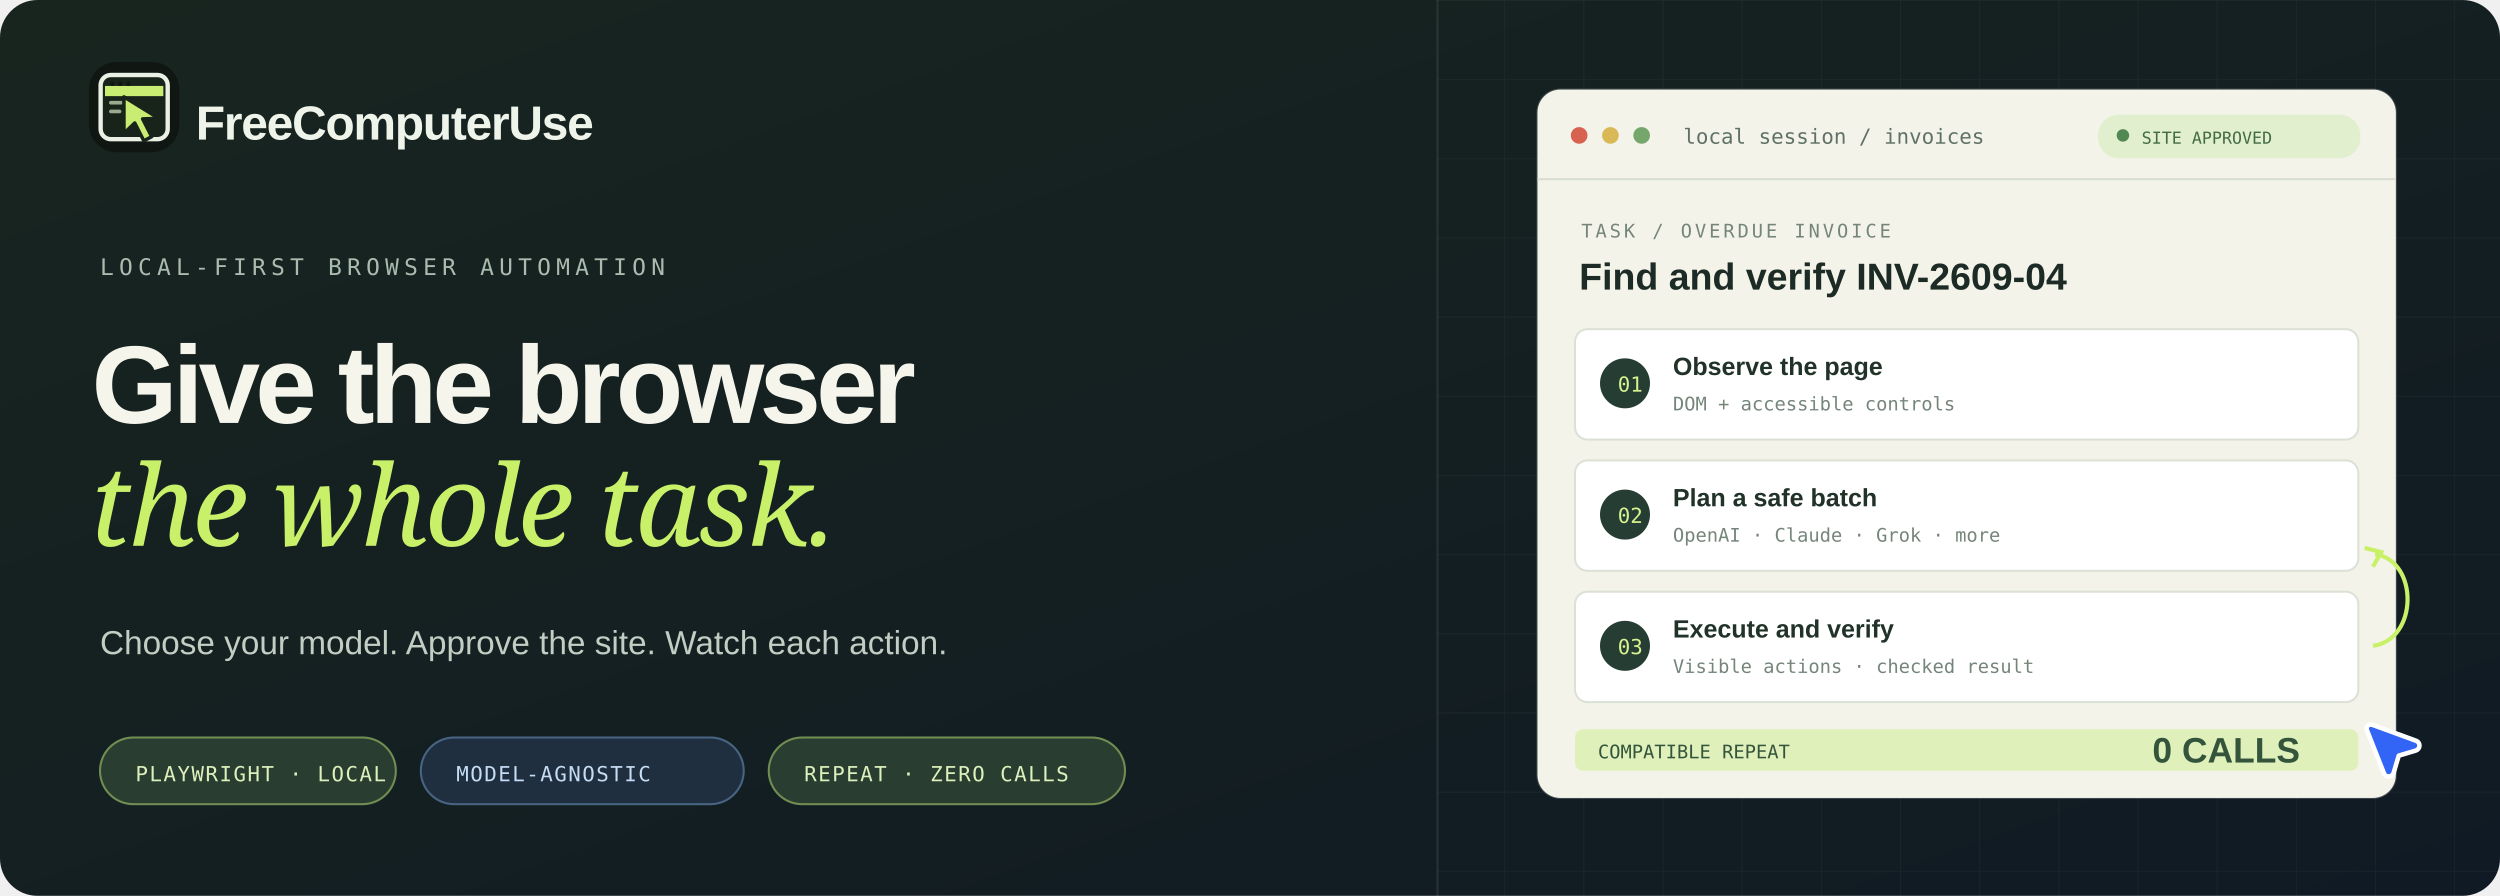
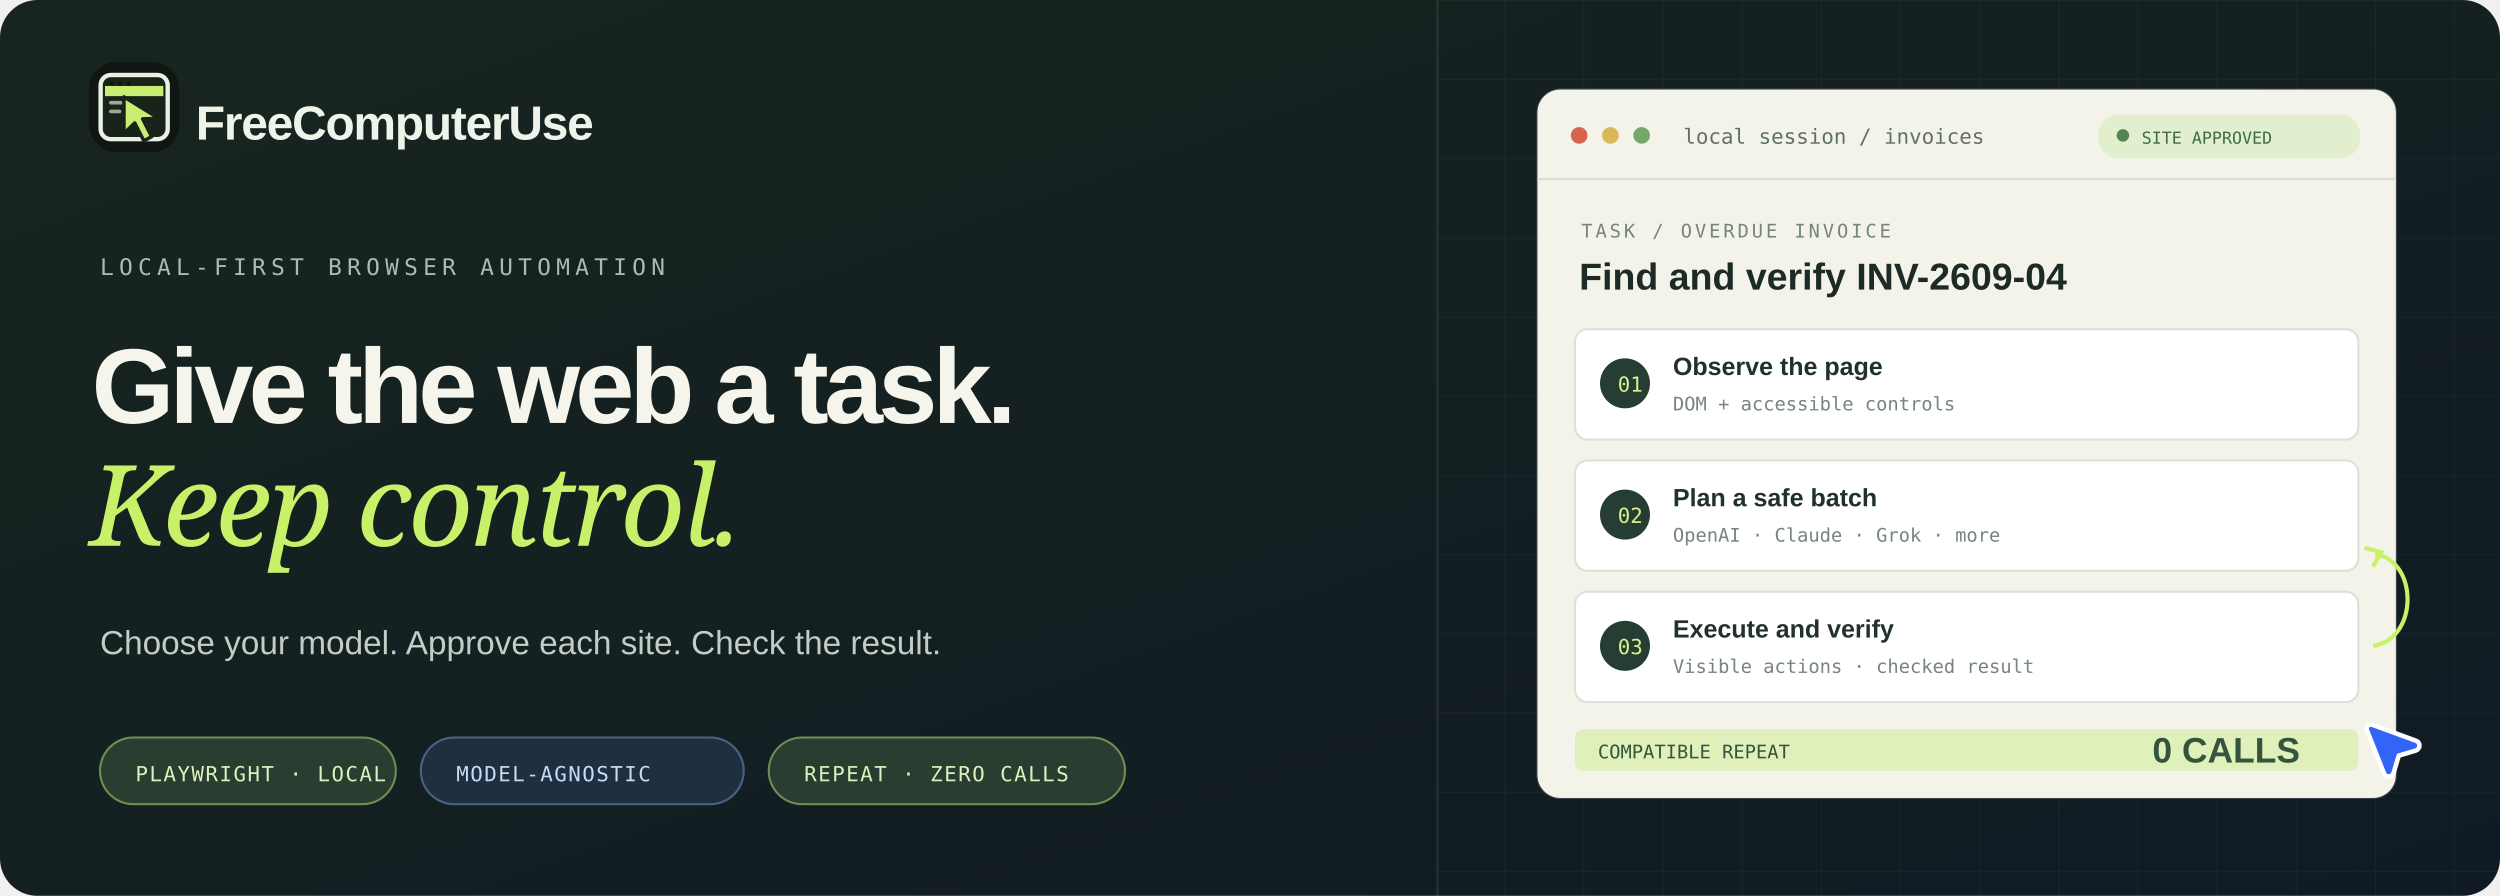
<svg xmlns="http://www.w3.org/2000/svg" width="1200" height="430" viewBox="0 0 1200 430" role="img" aria-labelledby="title description">
  <defs>
    <pattern id="grid" width="38" height="38" patternUnits="userSpaceOnUse">
      <path d="M38 0H0V38" fill="none" stroke="#ffffff09" />
    </pattern>
    <linearGradient id="wash" x1="0" y1="0" x2="1" y2="1">
      <stop stop-color="#18251f" />
      <stop offset="1" stop-color="#101a24" />
    </linearGradient>
    <clipPath id="corners">
      <rect width="1200" height="430" rx="18" />
    </clipPath>
  </defs>
  <g clip-path="url(#corners)">
    <rect width="1200" height="430" fill="url(#wash)" />
    <rect x="690" width="510" height="430" fill="url(#grid)" />
    <path d="M690 0V430" stroke="#ffffff16" />
    <g transform="translate(42 29) scale(.7)">
      <rect x="1" y="1" width="62" height="62" rx="19" fill="#101712" />
      <rect x="9" y="10" width="46" height="44" rx="7" fill="#18231a" stroke="#eaf0e4" stroke-width="3" />
      <path d="M12 21h40" stroke="#c9ed72" stroke-width="7" />
      <circle cx="17" cy="16" r="1.6" fill="#101712" />
      <circle cx="22.5" cy="16" r="1.6" fill="#101712" />
      <circle cx="28" cy="16" r="1.6" fill="#101712" />
      <path d="M16 29h7M16 35h6" stroke="#9aaa91" stroke-linecap="round" stroke-width="2.5" />
      <path d="M25 25v25l7.4-7.1 6.2 12.2 5.4-2.8-6.2-12.2 11-.4z" fill="#c9ed72" stroke="#18231a" stroke-linejoin="round" stroke-width="2.4" />
    </g>
    <text x="94" y="67" fill="#eff4eb" font-family="Manrope,Arial,sans-serif" font-size="23" font-weight="700" letter-spacing="-.6">FreeComputerUse</text>
    <text x="48" y="132" fill="#aabbb0" font-family="monospace" font-size="11" letter-spacing="2.5">LOCAL-FIRST BROWSER AUTOMATION</text>
-     <text x="44" y="203" fill="#f5f5ec" font-family="Manrope,Arial,sans-serif" font-size="53" font-weight="700" letter-spacing="-2.3">Give the browser</text>
-     <text x="43" y="262" fill="#c8f169" font-family="Georgia,serif" font-size="54" font-style="italic" letter-spacing="-1.4">the whole task.</text>
-     <text x="48" y="314" fill="#c2cec4" font-family="Manrope,Arial,sans-serif" font-size="16">Choose your model. Approve the site. Watch each action.</text>
+     <text x="44" y="203" fill="#f5f5ec" font-family="Manrope,Arial,sans-serif" font-size="51" font-weight="700" letter-spacing="-2.3">Give the web a task.</text>
+     <text x="43" y="262" fill="#c8f169" font-family="Georgia,serif" font-size="54" font-style="italic" letter-spacing="-1.4">Keep control.</text>
+     <text x="48" y="314" fill="#c2cec4" font-family="Manrope,Arial,sans-serif" font-size="16">Choose your model. Approve each site. Check the result.</text>
    <g transform="translate(48 354)" font-family="monospace" font-size="10" letter-spacing=".7">
      <rect width="142" height="32" rx="16" fill="#293d31" stroke="#718d52" />
      <text x="17" y="21" fill="#def1bc">PLAYWRIGHT · LOCAL</text>
      <rect x="154" width="155" height="32" rx="16" fill="#202f3f" stroke="#476482" />
      <text x="171" y="21" fill="#c5dcf5">MODEL-AGNOSTIC</text>
      <rect x="321" width="171" height="32" rx="16" fill="#293d31" stroke="#718d52" />
      <text x="338" y="21" fill="#def1bc">REPEAT · ZERO CALLS</text>
    </g>
    <g transform="translate(738 43)" font-family="Manrope,Arial,sans-serif">
      <rect width="412" height="340" rx="11" fill="#f4f3e9" stroke="#ffffff33" />
      <path d="M0 43H412" stroke="#d9ded2" />
      <circle cx="20" cy="22" r="4" fill="#d76250" />
      <circle cx="35" cy="22" r="4" fill="#d9b857" />
      <circle cx="50" cy="22" r="4" fill="#75a66b" />
      <text x="70" y="26" fill="#5f7167" font-family="monospace" font-size="10">local session / invoices</text>
      <rect x="269" y="12" width="126" height="21" rx="10" fill="#e2efcf" />
      <circle cx="281" cy="22" r="3" fill="#518751" />
      <text x="290" y="26" fill="#416b43" font-family="monospace" font-size="8">SITE APPROVED</text>
      <text x="21" y="71" fill="#75857a" font-family="monospace" font-size="9" letter-spacing="1.4">TASK / OVERDUE INVOICE</text>
      <text x="20" y="96" fill="#1c2b25" font-size="18" font-weight="700">Find and verify INV-2609-04</text>
      <rect x="18" y="115" width="376" height="53" rx="6" fill="#fff" stroke="#dce1d7" />
      <circle cx="42" cy="141" r="12" fill="#253d33" />
      <text x="38.5" y="145" fill="#d8f28f" font-family="monospace" font-size="10">01</text>
      <text x="65" y="137" fill="#213229" font-size="12" font-weight="700">Observe the page</text>
      <text x="65" y="154" fill="#75857a" font-family="monospace" font-size="9">DOM + accessible controls</text>
      <rect x="18" y="178" width="376" height="53" rx="6" fill="#fff" stroke="#dce1d7" />
      <circle cx="42" cy="204" r="12" fill="#253d33" />
      <text x="38.5" y="208" fill="#d8f28f" font-family="monospace" font-size="10">02</text>
      <text x="65" y="200" fill="#213229" font-size="12" font-weight="700">Plan a safe batch</text>
      <text x="65" y="217" fill="#75857a" font-family="monospace" font-size="9">OpenAI · Claude · Grok · more</text>
      <rect x="18" y="241" width="376" height="53" rx="6" fill="#fff" stroke="#dce1d7" />
      <circle cx="42" cy="267" r="12" fill="#253d33" />
      <text x="38.5" y="271" fill="#d8f28f" font-family="monospace" font-size="10">03</text>
      <text x="65" y="263" fill="#213229" font-size="12" font-weight="700">Execute and verify</text>
      <text x="65" y="280" fill="#75857a" font-family="monospace" font-size="9">Visible actions · checked result</text>
      <rect x="18" y="307" width="376" height="20" rx="4" fill="#dff0bb" />
      <text x="29" y="321" fill="#34553b" font-family="monospace" font-size="9">COMPATIBLE REPEAT</text>
      <text x="366" y="323" text-anchor="end" fill="#34553b" font-size="17" font-weight="700">0 CALLS</text>
      <path d="M401 267c22-3 22-41 1-44" fill="none" stroke="#c8f169" stroke-width="2" />
      <path d="M397 220l8 2-4 7" fill="none" stroke="#c8f169" stroke-width="2" />
    </g>
    <path d="M1139 348c-2-.8-3.6.7-2.8 2.7l8.1 20.5c.9 2.2 4 2 4.7-.4l2.4-8.1 8.1-2.4c2.3-.7 2.5-3.8.3-4.7Z" fill="#3264f6" stroke="#fff" stroke-width="2.2" stroke-linejoin="round" />
  </g>
</svg>
